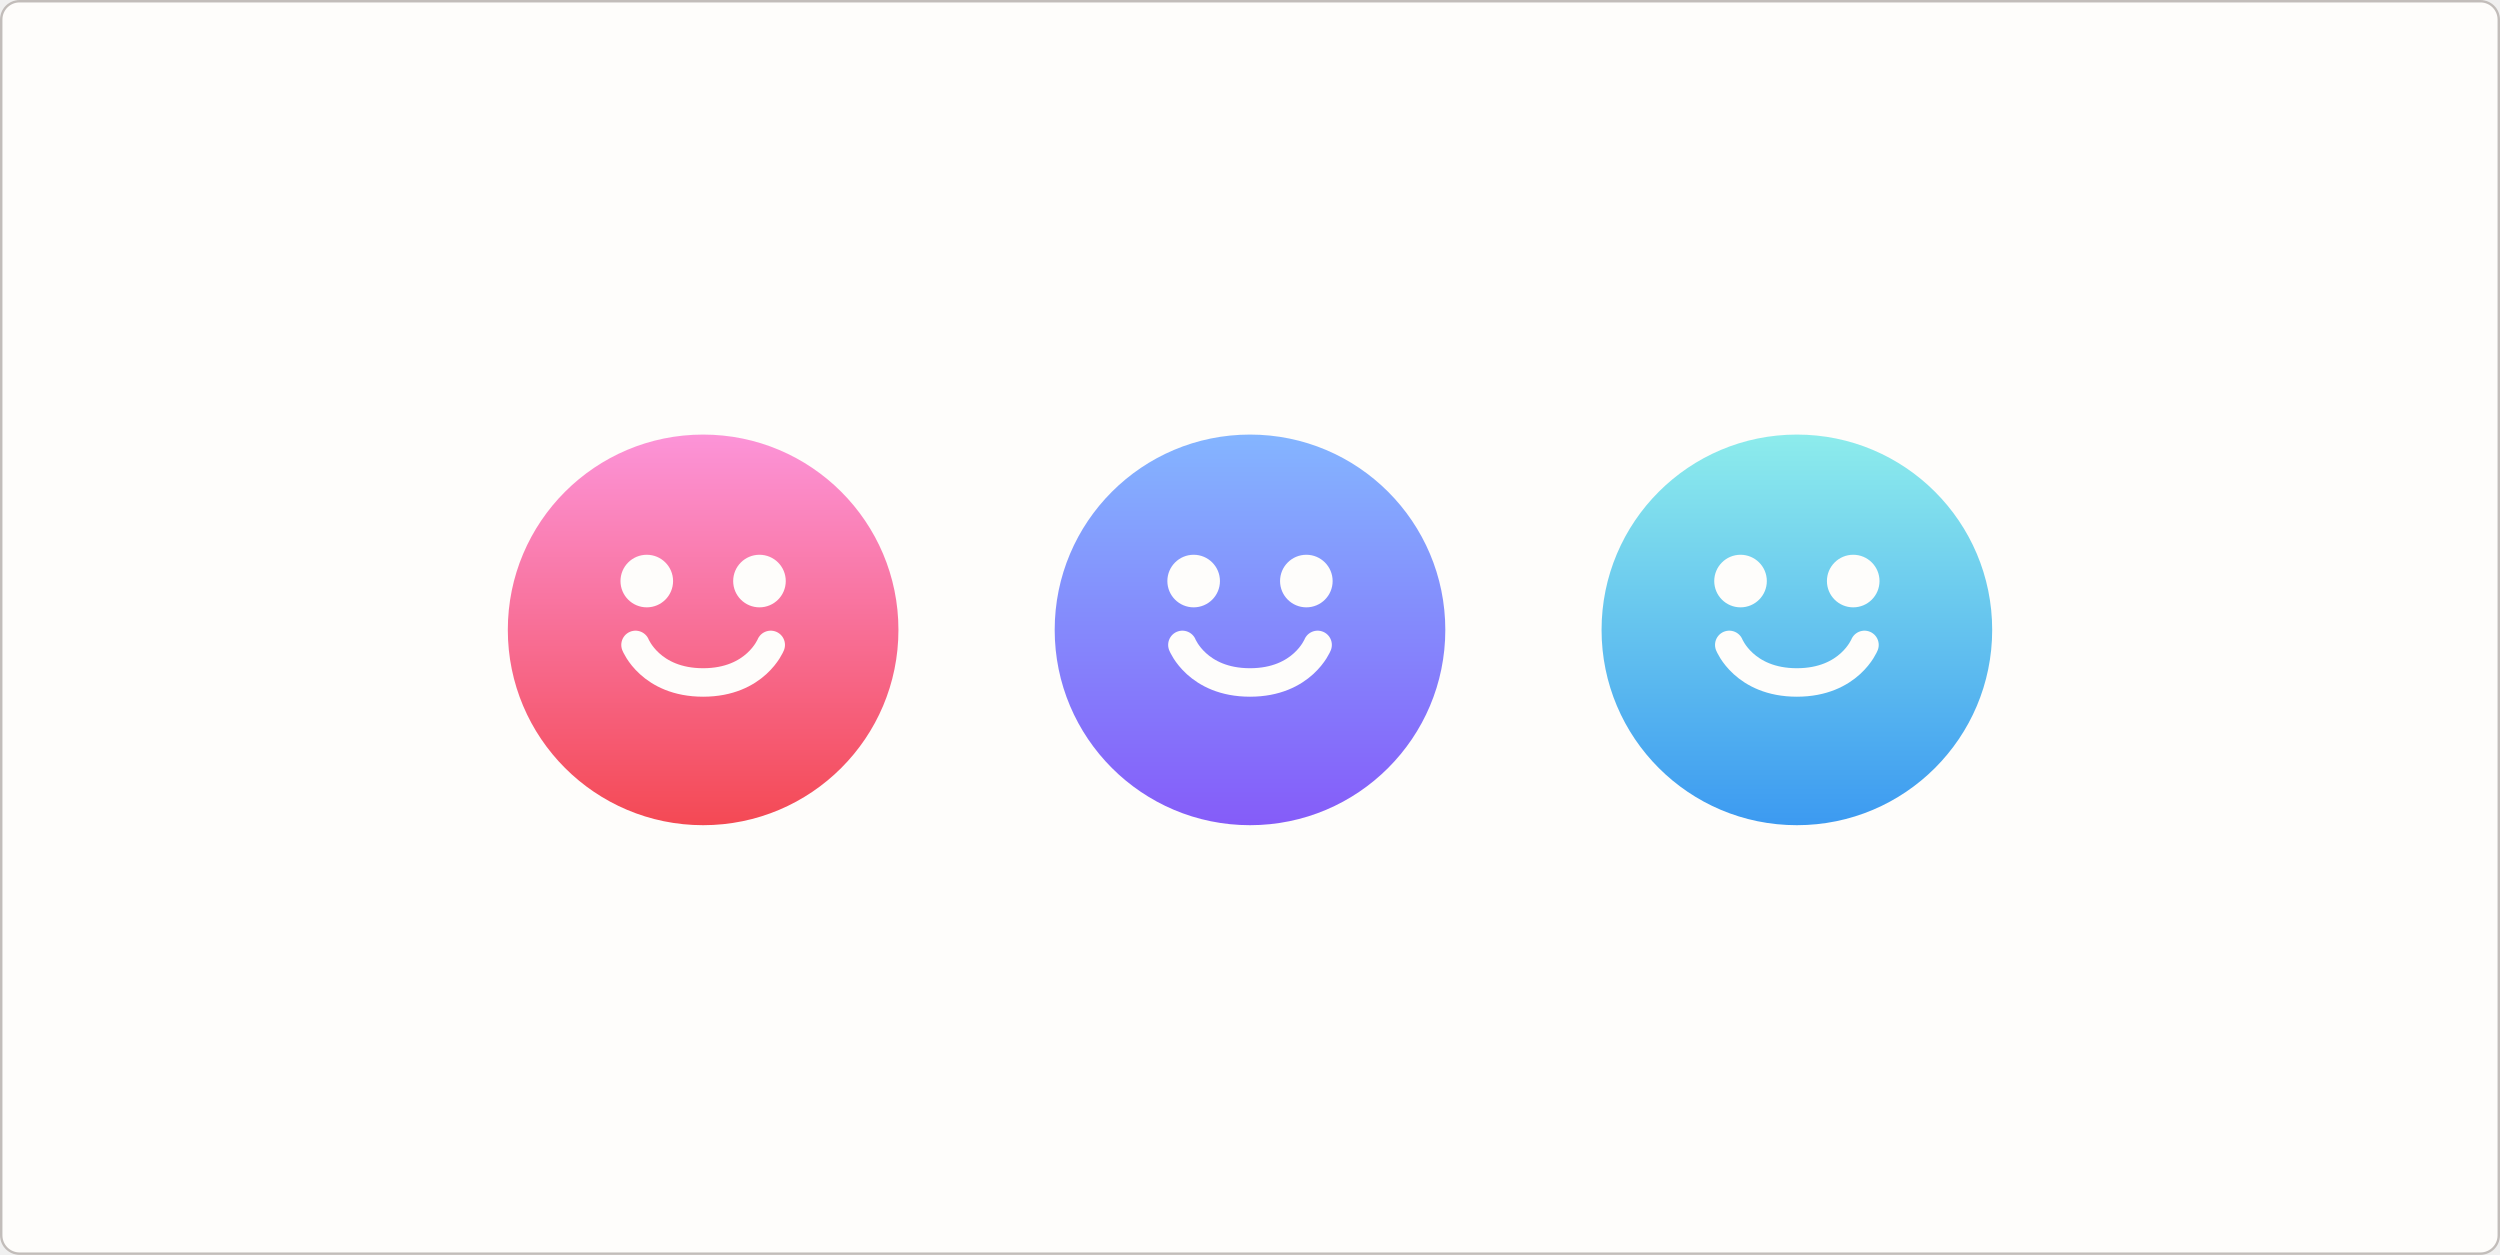
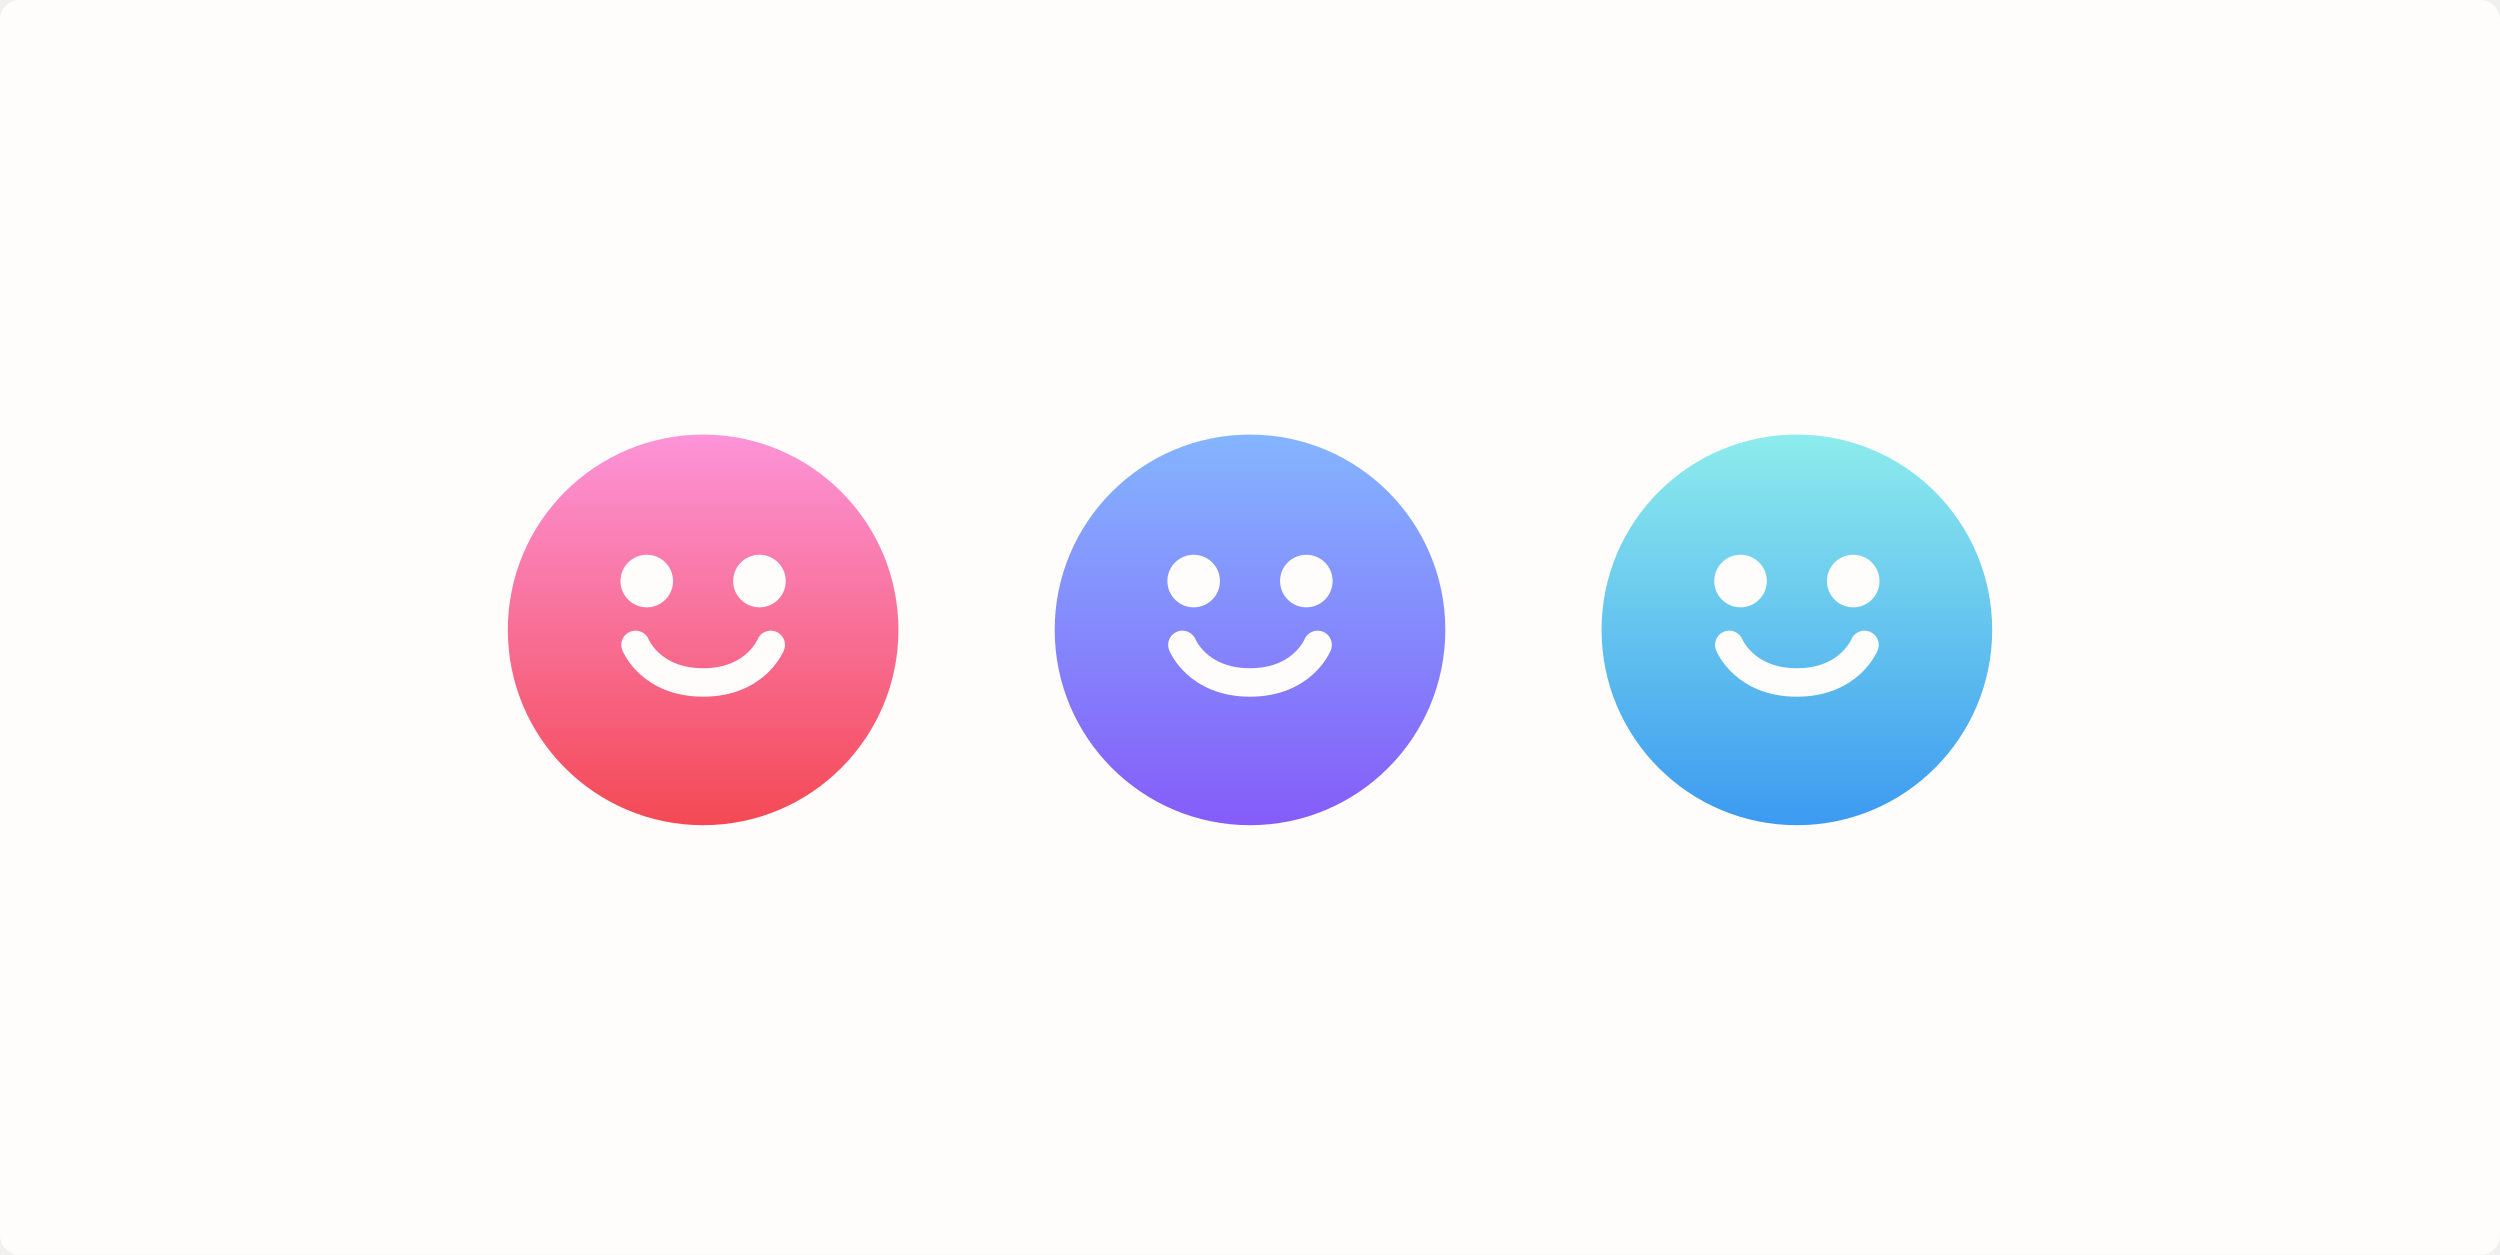
<svg xmlns="http://www.w3.org/2000/svg" width="512" height="257" viewBox="0 0 512 257" fill="none">
  <g clip-path="url(#clip0_6003_196865)">
    <rect width="512" height="257" rx="4" fill="#FEFDFB" />
    <circle cx="144" cy="129" r="40" fill="url(#paint0_linear_6003_196865)" />
    <ellipse cx="132.461" cy="119" rx="5.385" ry="5.385" fill="#FEFDFB" />
    <circle cx="155.539" cy="119" r="5.385" fill="#FEFDFB" />
    <path d="M130.154 132.077C130.154 132.077 133.231 139.769 144 139.769C154.77 139.769 157.847 132.077 157.847 132.077" stroke="#FEFDFB" stroke-width="5.833" stroke-linecap="round" />
    <circle cx="256" cy="129" r="40" fill="url(#paint1_linear_6003_196865)" />
    <ellipse cx="244.461" cy="119" rx="5.385" ry="5.385" fill="#FEFDFB" />
    <circle cx="267.539" cy="119" r="5.385" fill="#FEFDFB" />
    <path d="M242.154 132.077C242.154 132.077 245.231 139.769 256 139.769C266.77 139.769 269.847 132.077 269.847 132.077" stroke="#FEFDFB" stroke-width="5.833" stroke-linecap="round" />
    <circle cx="368" cy="129" r="40" fill="url(#paint2_linear_6003_196865)" />
    <ellipse cx="356.461" cy="119" rx="5.385" ry="5.385" fill="#FEFDFB" />
    <circle cx="379.539" cy="119" r="5.385" fill="#FEFDFB" />
    <path d="M354.154 132.077C354.154 132.077 357.231 139.769 368 139.769C378.77 139.769 381.847 132.077 381.847 132.077" stroke="#FEFDFB" stroke-width="5.833" stroke-linecap="round" />
  </g>
-   <rect x="0.25" y="0.25" width="511.5" height="256.5" rx="3.75" stroke="#C2BDBA" stroke-width="0.5" />
  <defs>
    <linearGradient id="paint0_linear_6003_196865" x1="144" y1="89" x2="144" y2="169" gradientUnits="userSpaceOnUse">
      <stop stop-color="#FC94D8" />
      <stop offset="1" stop-color="#F44954" />
    </linearGradient>
    <linearGradient id="paint1_linear_6003_196865" x1="256" y1="89" x2="256" y2="169" gradientUnits="userSpaceOnUse">
      <stop stop-color="#84B5FF" />
      <stop offset="1" stop-color="#855CF9" />
    </linearGradient>
    <linearGradient id="paint2_linear_6003_196865" x1="368" y1="89" x2="368" y2="169" gradientUnits="userSpaceOnUse">
      <stop stop-color="#8DECEC" />
      <stop offset="1" stop-color="#3C9AF1" />
    </linearGradient>
    <clipPath id="clip0_6003_196865">
      <rect width="512" height="257" rx="4" fill="white" />
    </clipPath>
  </defs>
</svg>
